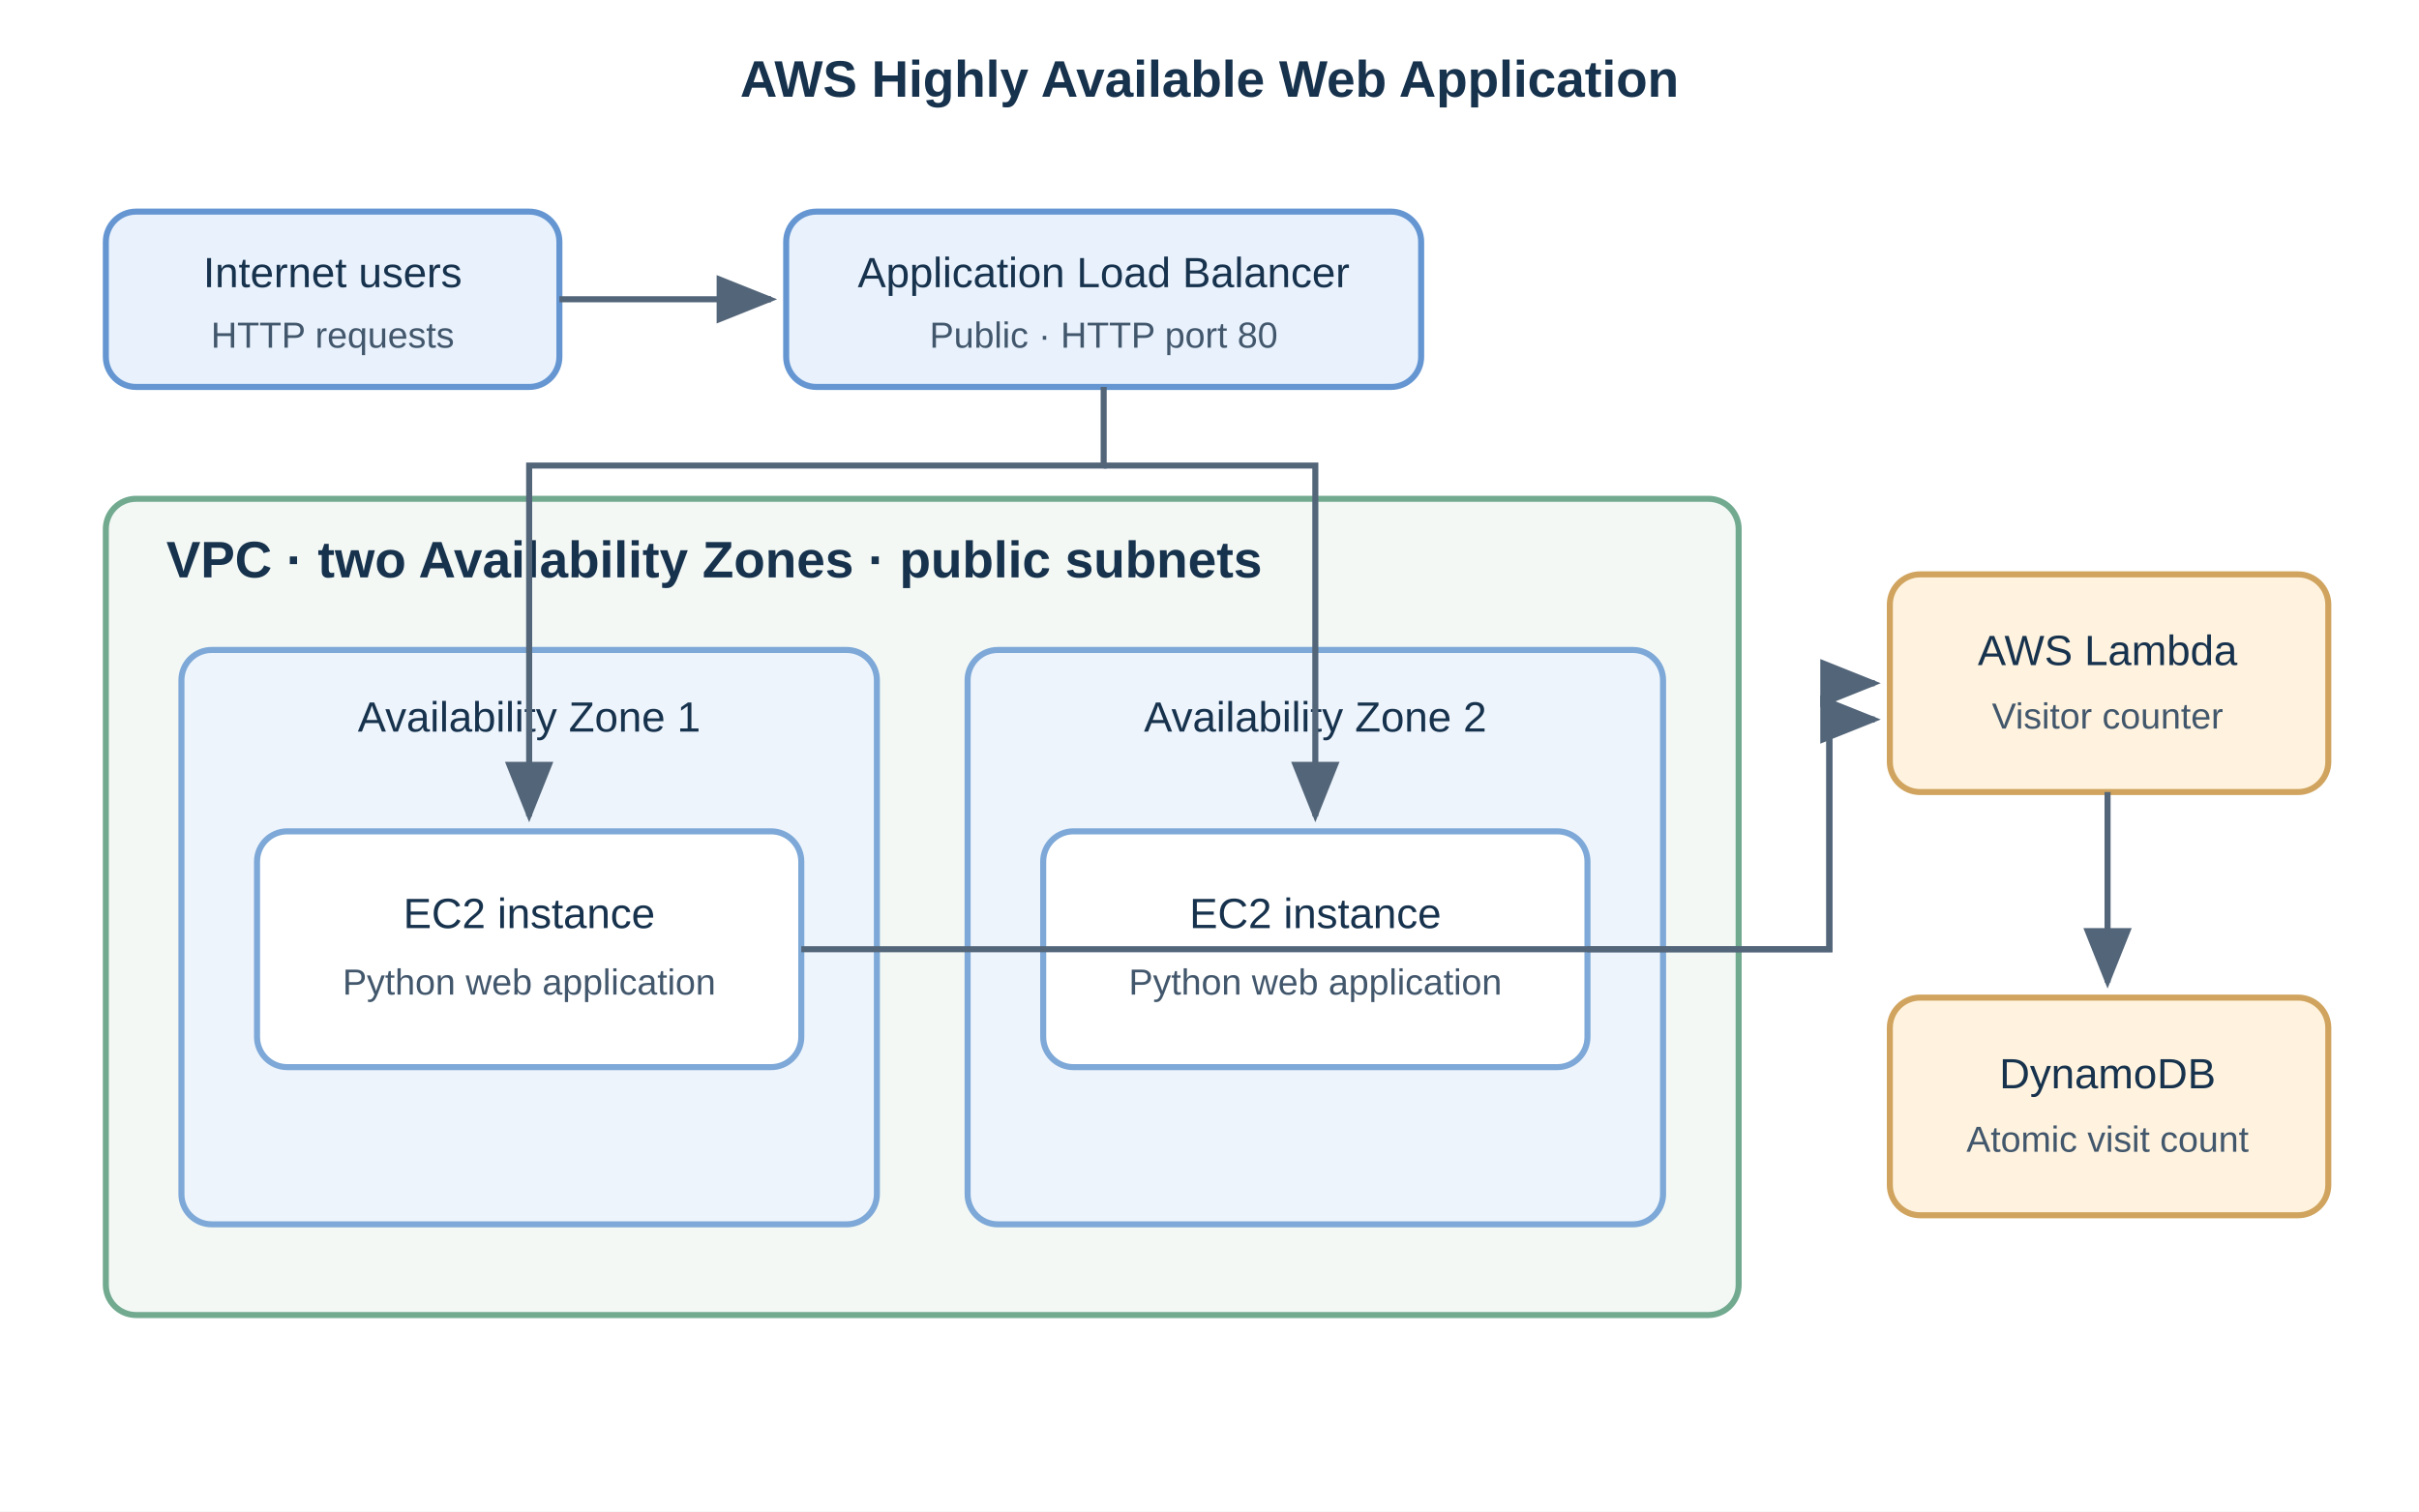
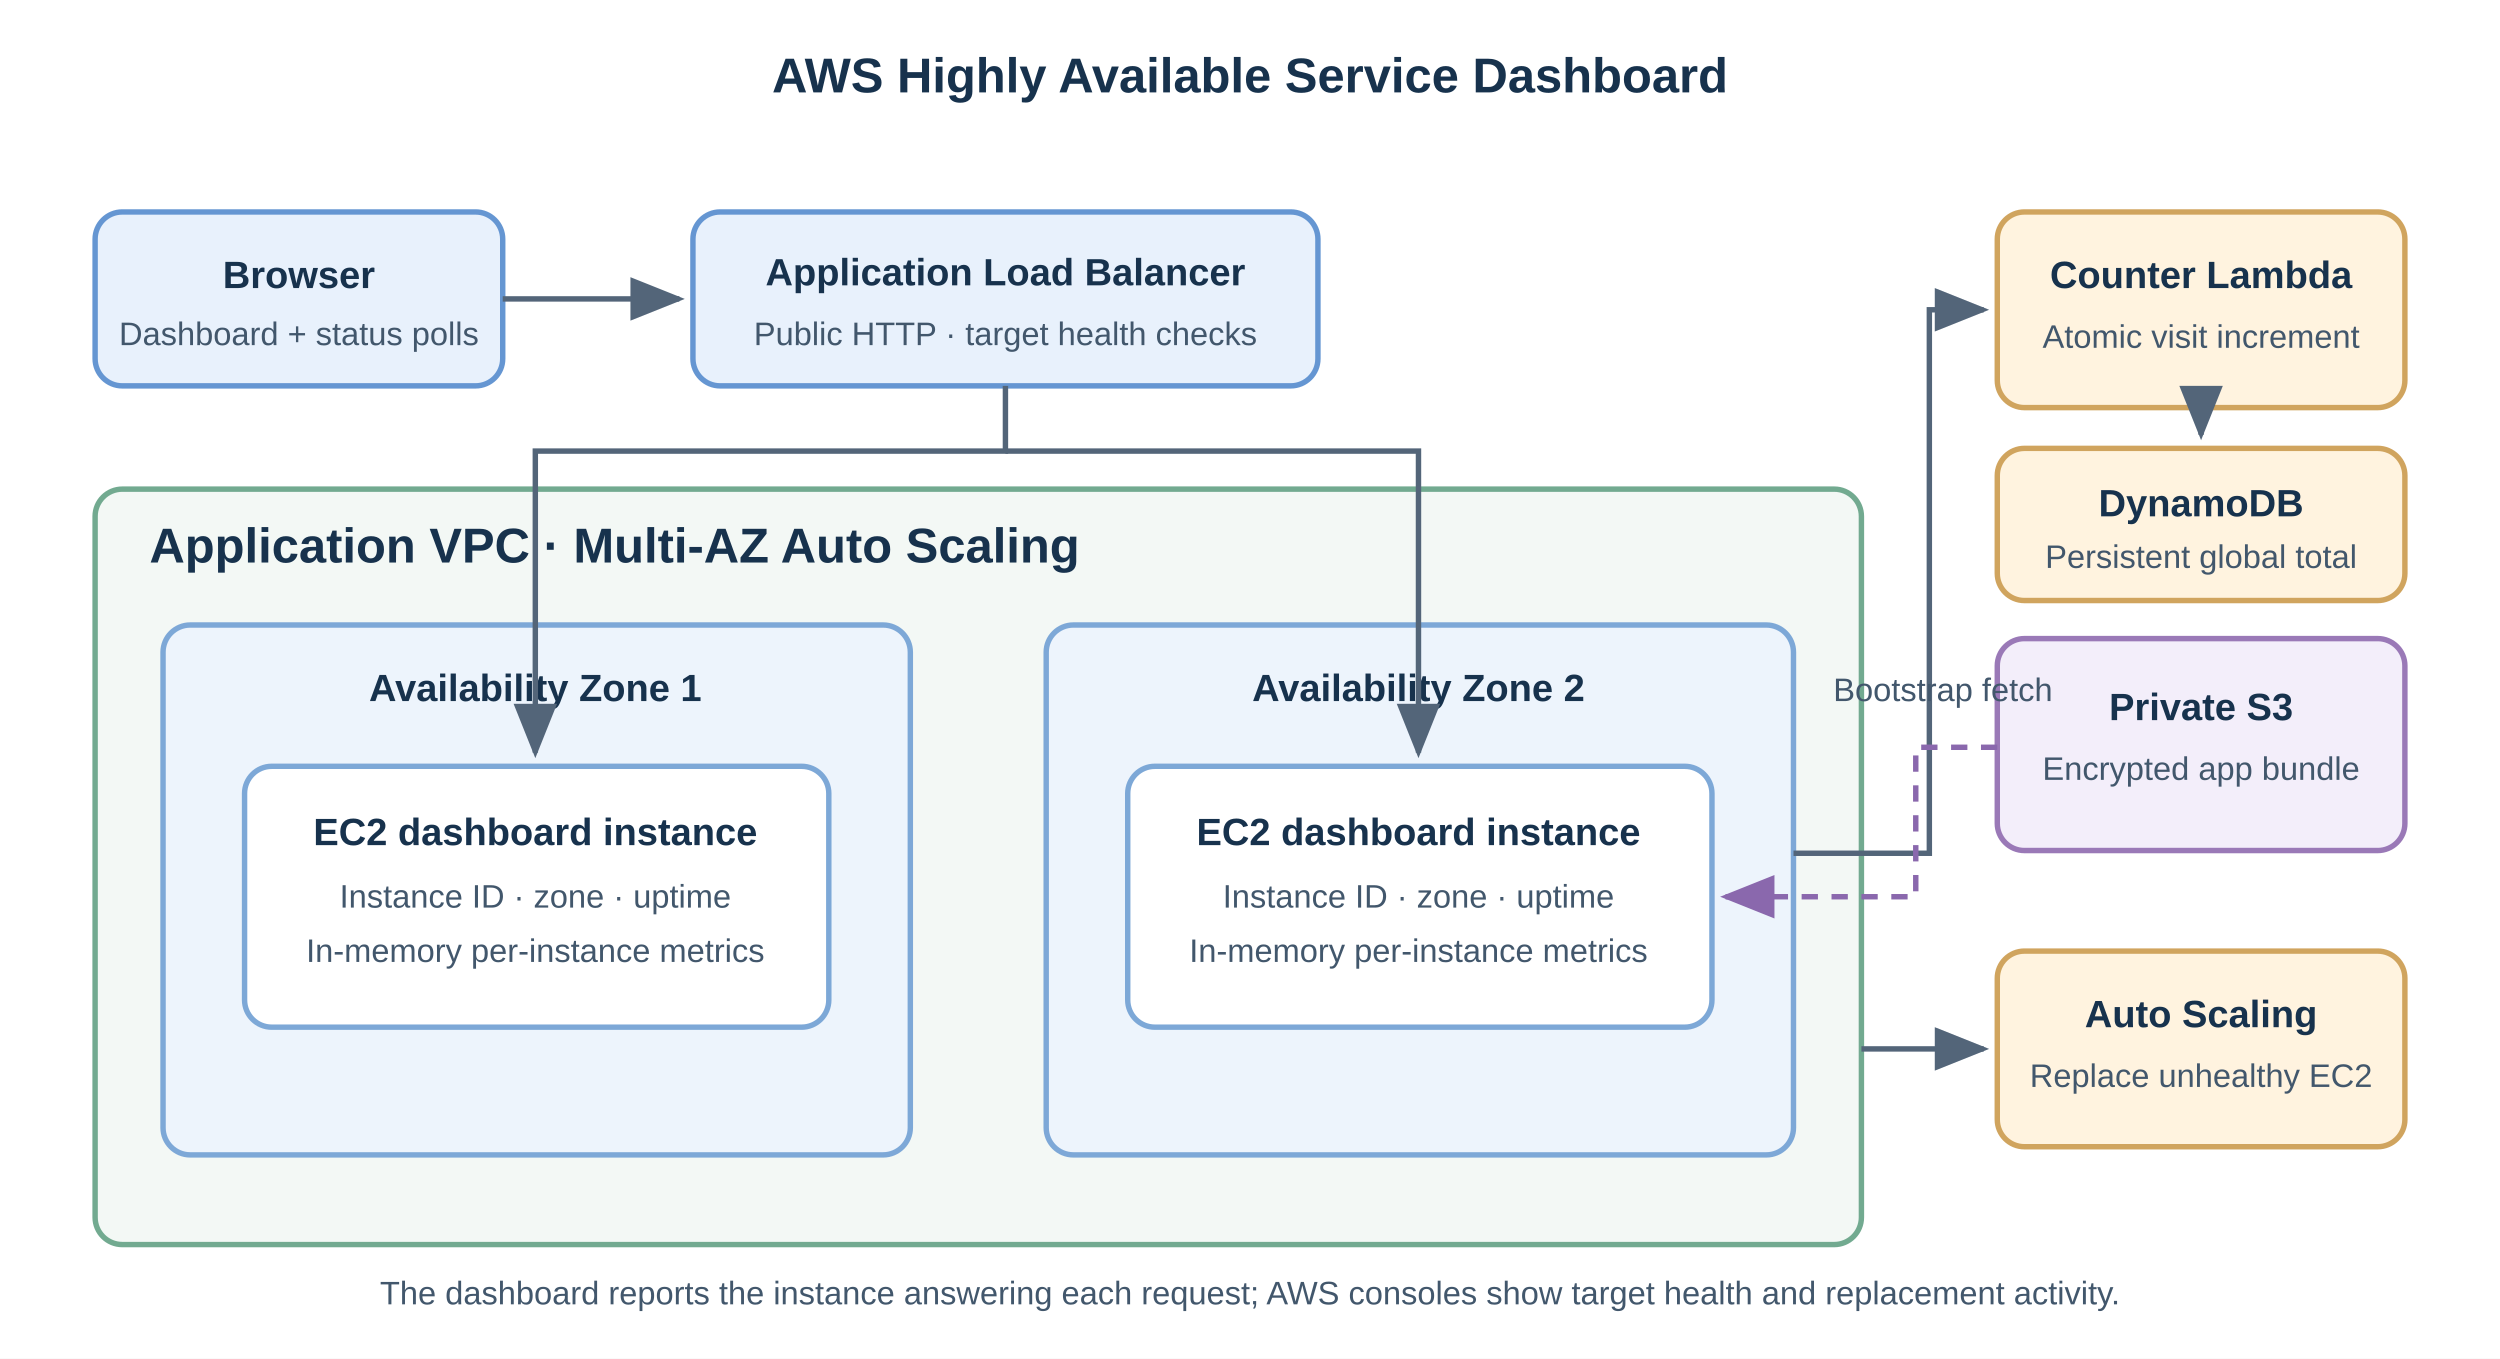
- <svg xmlns="http://www.w3.org/2000/svg" viewBox="0 0 800 500" role="img" aria-labelledby="title description">
+ <svg xmlns="http://www.w3.org/2000/svg" viewBox="0 0 920 500" role="img" aria-labelledby="title description">
  <defs>
    <marker id="arrow" markerWidth="10" markerHeight="8" refX="9" refY="4" orient="auto">
      <path d="M0,0 L10,4 L0,8 Z" fill="#536579" />
    </marker>
    <style>
      text { font-family: Arial, sans-serif; fill: #17324d; }
-       .heading { font-size: 17px; font-weight: 700; }
-       .label { font-size: 14px; }
+       .heading { font-size: 18px; font-weight: 700; }
+       .label { font-size: 14px; font-weight: 600; }
      .small { font-size: 12px; fill: #42576c; }
      .box { stroke-width: 2; rx: 10; }
      .flow { fill: none; stroke: #536579; stroke-width: 2; marker-end: url(#arrow); }
+       .artifact { fill: none; stroke: #8a68ad; stroke-width: 2; stroke-dasharray: 6 5; marker-end: url(#arrow-purple); }
    </style>
+     <marker id="arrow-purple" markerWidth="10" markerHeight="8" refX="9" refY="4" orient="auto">
+       <path d="M0,0 L10,4 L0,8 Z" fill="#8a68ad" />
+     </marker>
  </defs>
-   <rect width="800" height="500" fill="#fff" />
-   <text x="400" y="32" text-anchor="middle" class="heading">AWS Highly Available Web Application</text>
-   <rect x="35" y="70" width="150" height="58" class="box" fill="#e8f1fc" stroke="#6596d2" />
-   <text x="110" y="95" text-anchor="middle" class="label">Internet users</text>
-   <text x="110" y="115" text-anchor="middle" class="small">HTTP requests</text>
-   <rect x="260" y="70" width="210" height="58" class="box" fill="#e8f1fc" stroke="#6596d2" />
-   <text x="365" y="95" text-anchor="middle" class="label">Application Load Balancer</text>
-   <text x="365" y="115" text-anchor="middle" class="small">Public · HTTP port 80</text>
-   <path d="M185 99 H255" class="flow" />
-   <rect x="35" y="165" width="540" height="270" class="box" fill="#f3f8f5" stroke="#72aa90" />
-   <text x="55" y="191" class="heading">VPC · two Availability Zones · public subnets</text>
-   <rect x="60" y="215" width="230" height="190" class="box" fill="#edf4fc" stroke="#7da8d7" />
-   <text x="175" y="242" text-anchor="middle" class="label">Availability Zone 1</text>
-   <rect x="85" y="275" width="180" height="78" class="box" fill="#fff" stroke="#7da8d7" />
-   <text x="175" y="307" text-anchor="middle" class="label">EC2 instance</text>
-   <text x="175" y="329" text-anchor="middle" class="small">Python web application</text>
-   <rect x="320" y="215" width="230" height="190" class="box" fill="#edf4fc" stroke="#7da8d7" />
-   <text x="435" y="242" text-anchor="middle" class="label">Availability Zone 2</text>
-   <rect x="345" y="275" width="180" height="78" class="box" fill="#fff" stroke="#7da8d7" />
-   <text x="435" y="307" text-anchor="middle" class="label">EC2 instance</text>
-   <text x="435" y="329" text-anchor="middle" class="small">Python web application</text>
-   <path d="M365 128 V154 H175 V270" class="flow" />
-   <path d="M365 154 H435 V270" class="flow" />
-   <rect x="625" y="190" width="145" height="72" class="box" fill="#fff3df" stroke="#d0a45e" />
-   <text x="697" y="220" text-anchor="middle" class="label">AWS Lambda</text>
-   <text x="697" y="241" text-anchor="middle" class="small">Visitor counter</text>
-   <rect x="625" y="330" width="145" height="72" class="box" fill="#fff3df" stroke="#d0a45e" />
-   <text x="697" y="360" text-anchor="middle" class="label">DynamoDB</text>
-   <text x="697" y="381" text-anchor="middle" class="small">Atomic visit count</text>
-   <path d="M265 314 H605 V226 H620" class="flow" />
-   <path d="M525 314 H605 V238 H620" class="flow" />
-   <path d="M697 262 V325" class="flow" />
+   <rect width="920" height="500" fill="#fff" />
+   <text x="460" y="34" text-anchor="middle" class="heading">AWS Highly Available Service Dashboard</text>
+   <rect x="35" y="78" width="150" height="64" class="box" fill="#e8f1fc" stroke="#6596d2" />
+   <text x="110" y="106" text-anchor="middle" class="label">Browser</text>
+   <text x="110" y="127" text-anchor="middle" class="small">Dashboard + status polls</text>
+   <rect x="255" y="78" width="230" height="64" class="box" fill="#e8f1fc" stroke="#6596d2" />
+   <text x="370" y="105" text-anchor="middle" class="label">Application Load Balancer</text>
+   <text x="370" y="127" text-anchor="middle" class="small">Public HTTP · target health checks</text>
+   <path d="M185 110 H250" class="flow" />
+   <rect x="35" y="180" width="650" height="278" class="box" fill="#f3f8f5" stroke="#72aa90" />
+   <text x="55" y="207" class="heading">Application VPC · Multi-AZ Auto Scaling</text>
+   <rect x="60" y="230" width="275" height="195" class="box" fill="#edf4fc" stroke="#7da8d7" />
+   <text x="197" y="258" text-anchor="middle" class="label">Availability Zone 1</text>
+   <rect x="90" y="282" width="215" height="96" class="box" fill="#fff" stroke="#7da8d7" />
+   <text x="197" y="311" text-anchor="middle" class="label">EC2 dashboard instance</text>
+   <text x="197" y="334" text-anchor="middle" class="small">Instance ID · zone · uptime</text>
+   <text x="197" y="354" text-anchor="middle" class="small">In-memory per-instance metrics</text>
+   <rect x="385" y="230" width="275" height="195" class="box" fill="#edf4fc" stroke="#7da8d7" />
+   <text x="522" y="258" text-anchor="middle" class="label">Availability Zone 2</text>
+   <rect x="415" y="282" width="215" height="96" class="box" fill="#fff" stroke="#7da8d7" />
+   <text x="522" y="311" text-anchor="middle" class="label">EC2 dashboard instance</text>
+   <text x="522" y="334" text-anchor="middle" class="small">Instance ID · zone · uptime</text>
+   <text x="522" y="354" text-anchor="middle" class="small">In-memory per-instance metrics</text>
+   <path d="M370 142 V166 H197 V277" class="flow" />
+   <path d="M370 166 H522 V277" class="flow" />
+   <rect x="735" y="78" width="150" height="72" class="box" fill="#fff3df" stroke="#d0a45e" />
+   <text x="810" y="106" text-anchor="middle" class="label">Counter Lambda</text>
+   <text x="810" y="128" text-anchor="middle" class="small">Atomic visit increment</text>
+   <rect x="735" y="165" width="150" height="56" class="box" fill="#fff3df" stroke="#d0a45e" />
+   <text x="810" y="190" text-anchor="middle" class="label">DynamoDB</text>
+   <text x="810" y="209" text-anchor="middle" class="small">Persistent global total</text>
+   <path d="M660 314 H710 V114 H730" class="flow" />
+   <path d="M810 150 V160" class="flow" />
+   <rect x="735" y="235" width="150" height="78" class="box" fill="#f3eefa" stroke="#9a79b7" />
+   <text x="810" y="265" text-anchor="middle" class="label">Private S3</text>
+   <text x="810" y="287" text-anchor="middle" class="small">Encrypted app bundle</text>
+   <path d="M735 275 H705 V330 H635" class="artifact" />
+   <text x="715" y="258" text-anchor="middle" class="small">Bootstrap fetch</text>
+   <rect x="735" y="350" width="150" height="72" class="box" fill="#fff3df" stroke="#d0a45e" />
+   <text x="810" y="378" text-anchor="middle" class="label">Auto Scaling</text>
+   <text x="810" y="400" text-anchor="middle" class="small">Replace unhealthy EC2</text>
+   <path d="M685 386 H730" class="flow" />
+   <text x="460" y="480" text-anchor="middle" class="small">The dashboard reports the instance answering each request; AWS consoles show target health and replacement activity.</text>
</svg>
